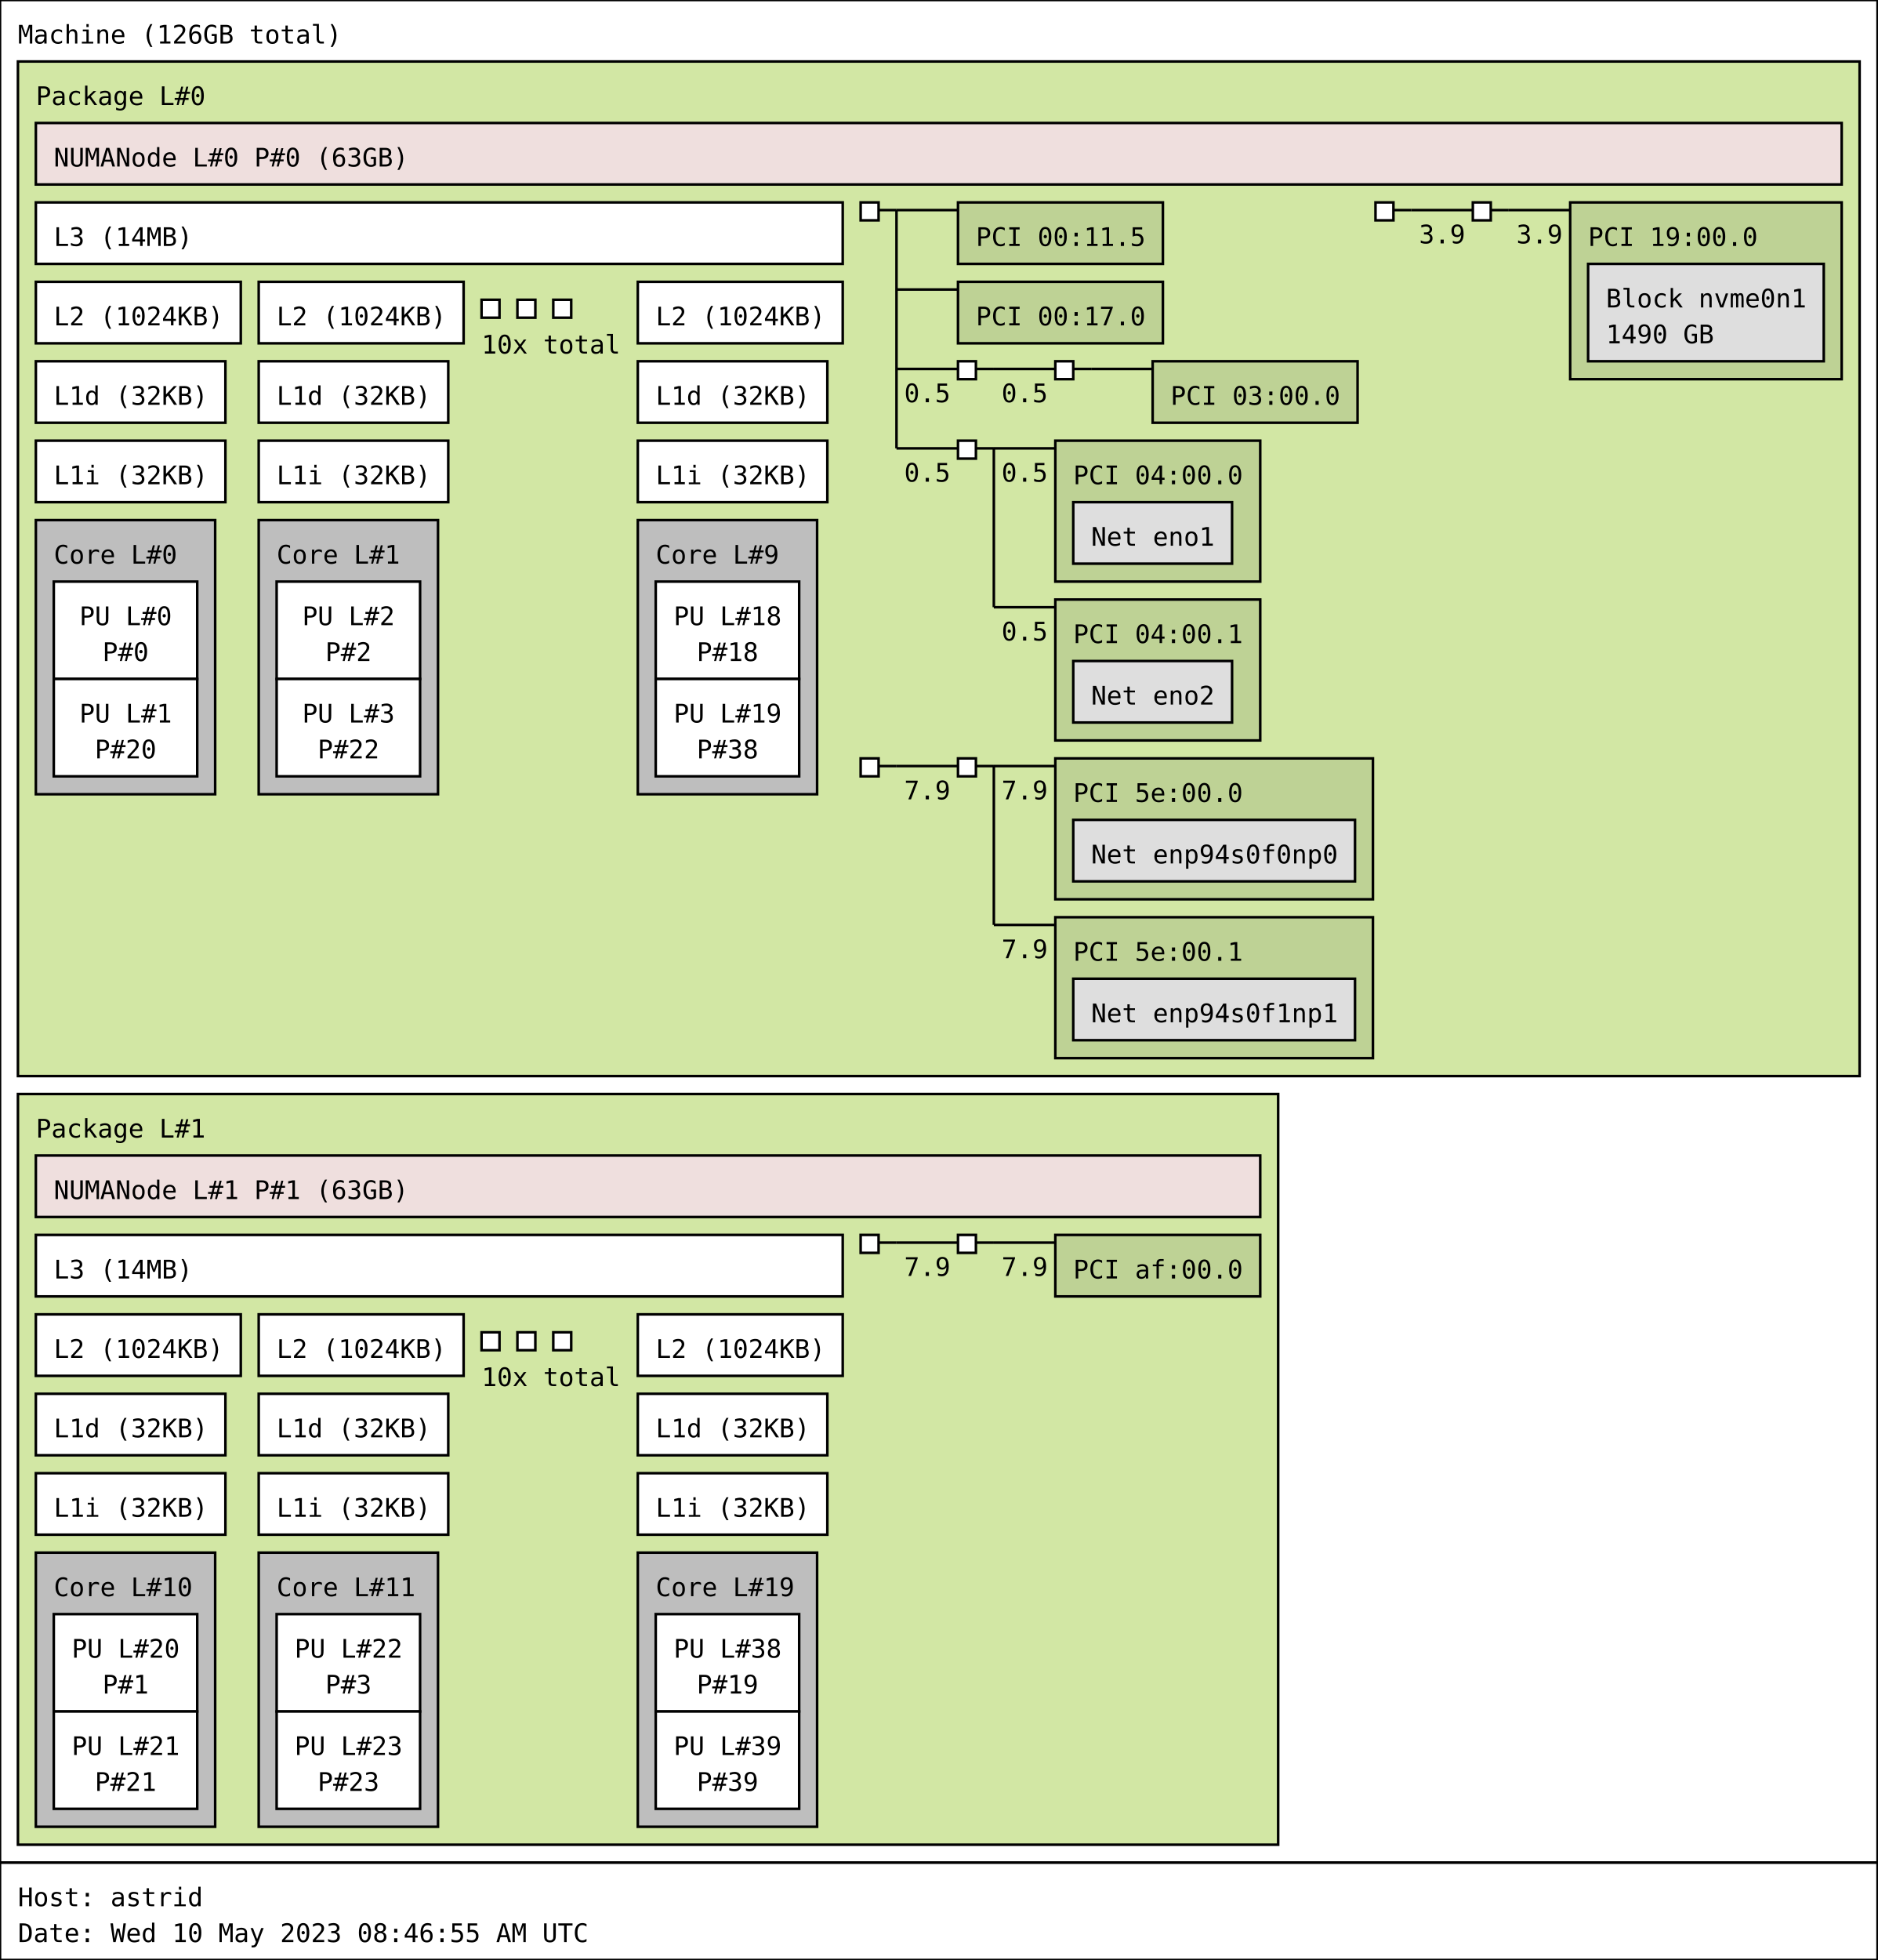
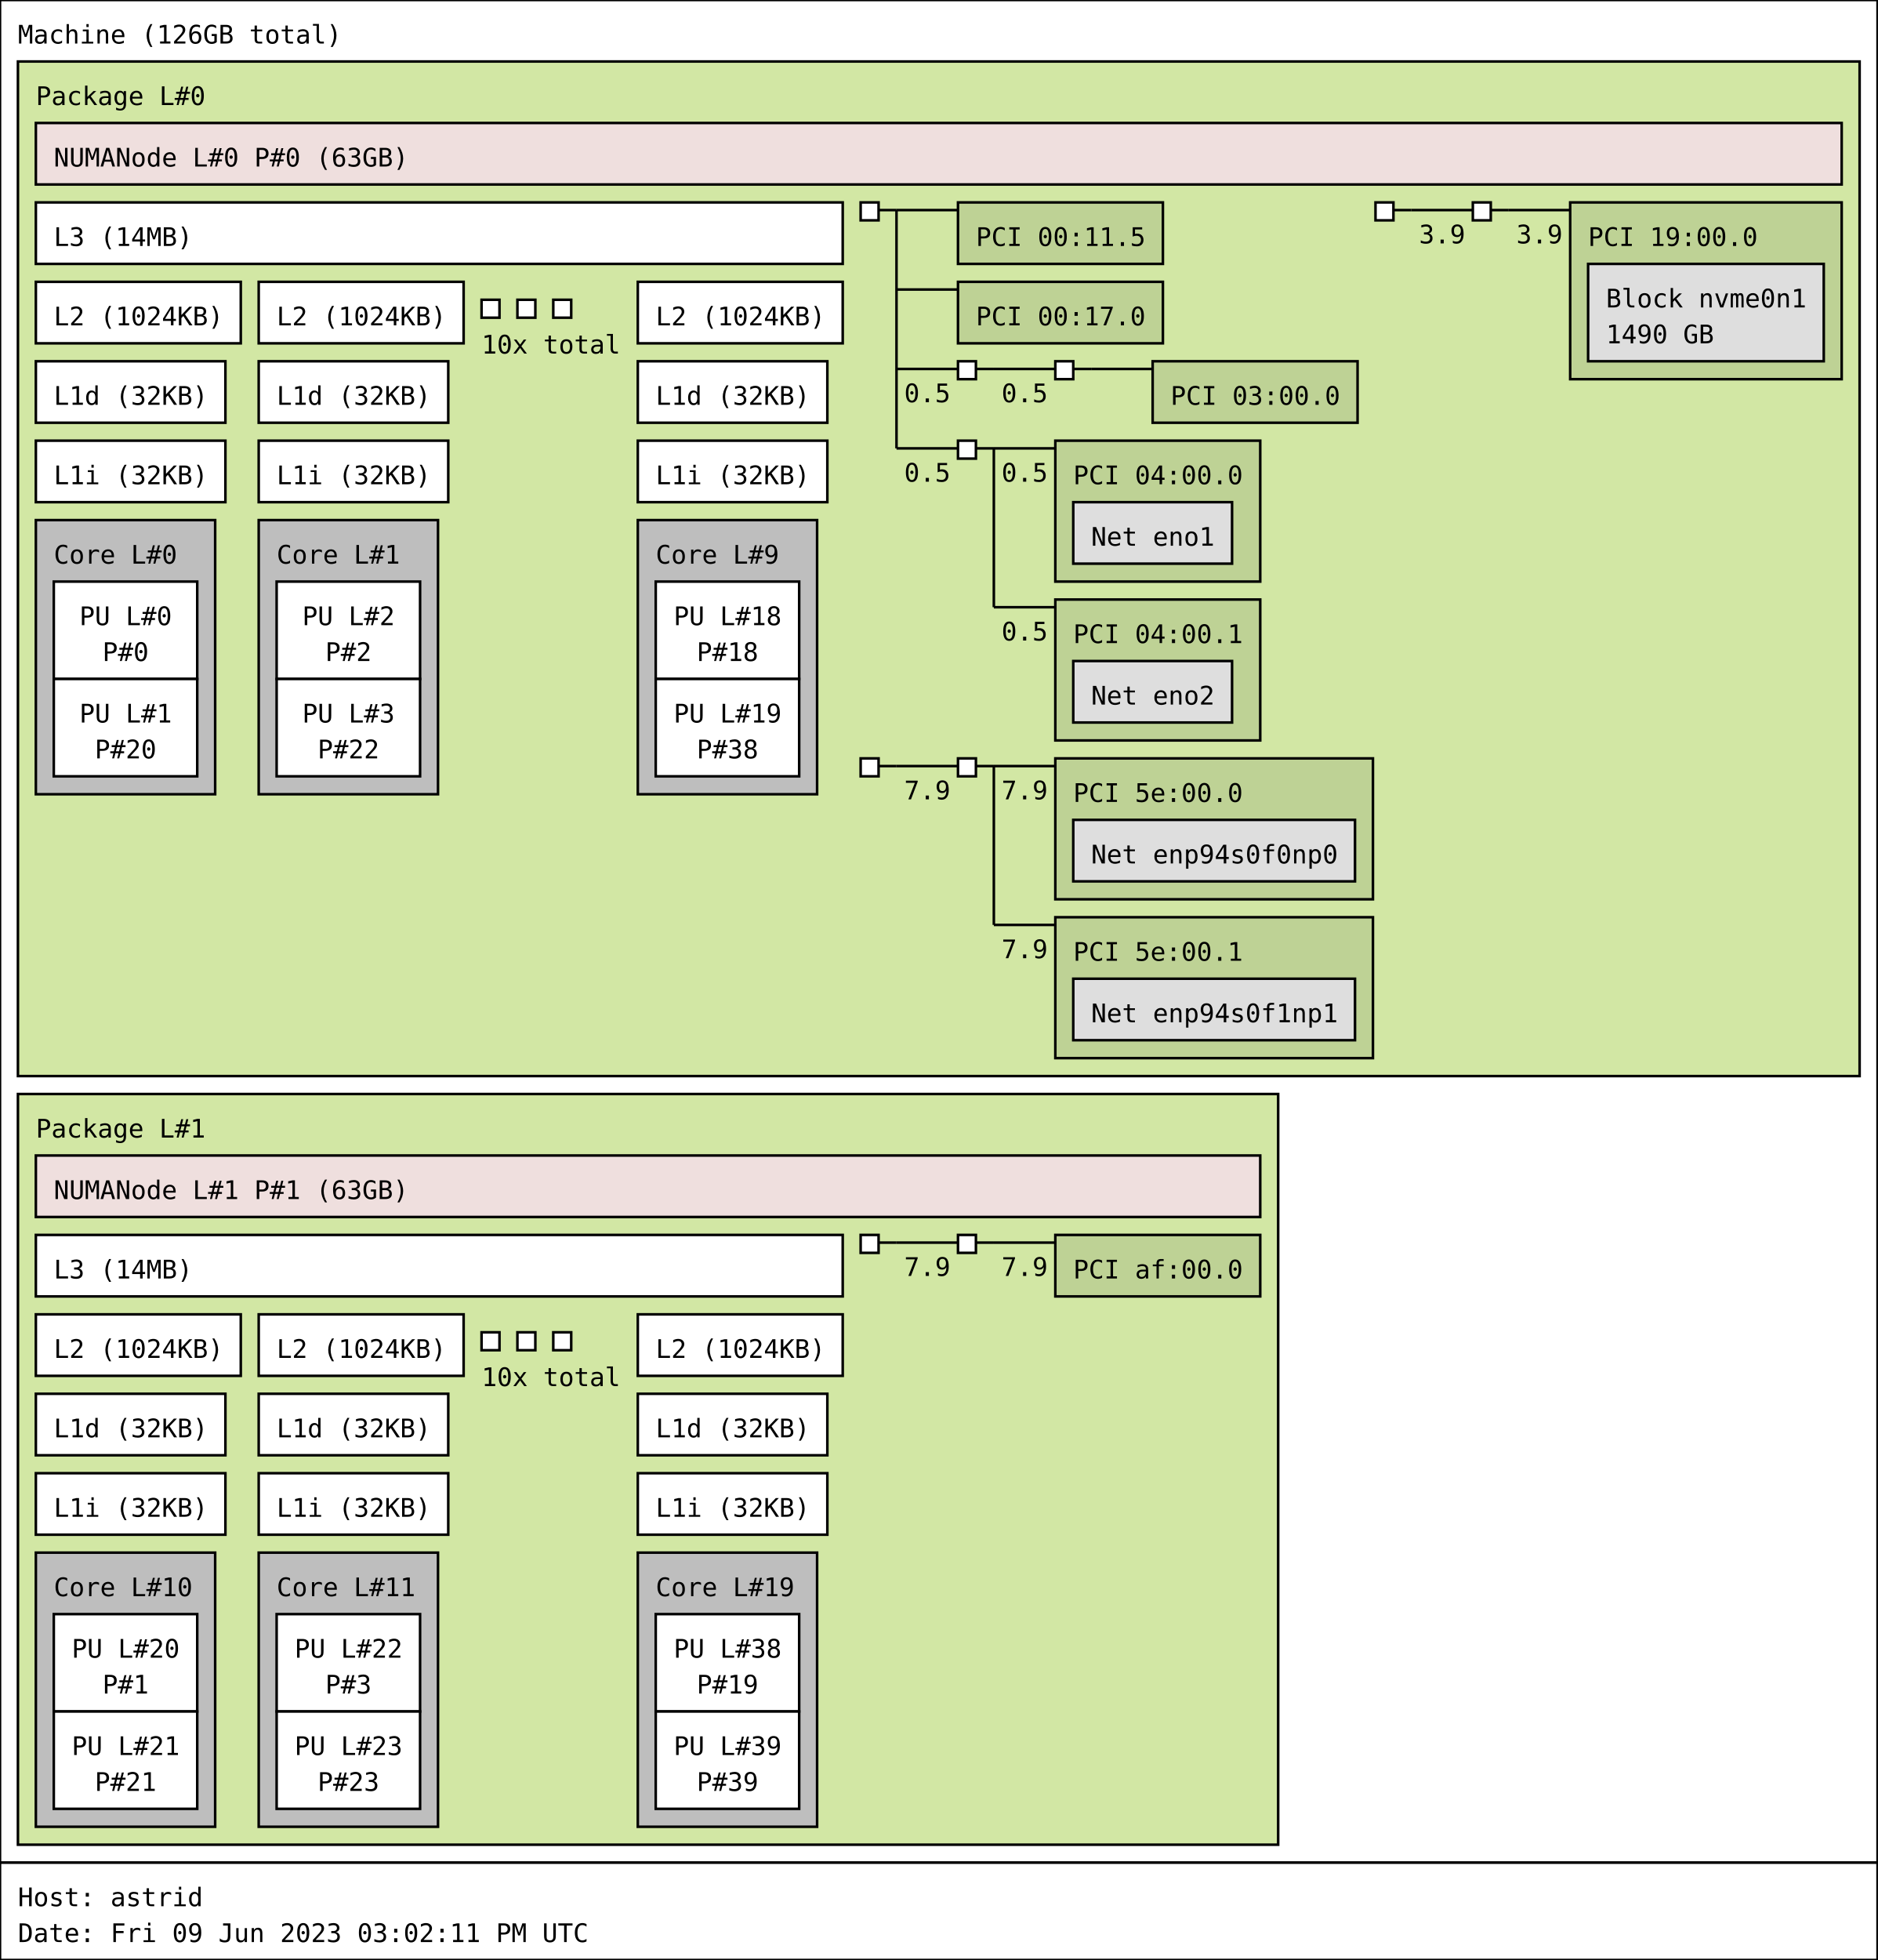
<svg xmlns="http://www.w3.org/2000/svg" width="733px" height="765px" viewBox="0 0 733px 765px" version="1.1">
  <rect id="Machine_0_rect" class="Machine" x="0" y="0" width="733" height="727" fill="rgb(255,255,255)" stroke="rgb(0,0,0)" stroke-width="1" />
  <text id="Machine_0_text" class="Machine" font-family="Monospace" x="7" y="17" fill="rgb(0,0,0)" font-size="10px">Machine (126GB total)</text>
  <rect id="Package_0_rect" class="Package" x="7" y="24" width="719" height="396" fill="rgb(210,231,164)" stroke="rgb(0,0,0)" stroke-width="1" />
  <text id="Package_0_text" class="Package" font-family="Monospace" x="14" y="41" fill="rgb(0,0,0)" font-size="10px">Package L#0</text>
  <rect id="L3_0_rect" class="L3" x="14" y="79" width="315" height="24" fill="rgb(255,255,255)" stroke="rgb(0,0,0)" stroke-width="1" />
  <text id="L3_0_text" class="L3" font-family="Monospace" x="21" y="96" fill="rgb(0,0,0)" font-size="10px">L3 (14MB)</text>
  <rect id="L2_0_rect" class="L2" x="14" y="110" width="80" height="24" fill="rgb(255,255,255)" stroke="rgb(0,0,0)" stroke-width="1" />
  <text id="L2_0_text" class="L2" font-family="Monospace" x="21" y="127" fill="rgb(0,0,0)" font-size="10px">L2 (1024KB)</text>
  <rect id="L1d_0_rect" class="L1d" x="14" y="141" width="74" height="24" fill="rgb(255,255,255)" stroke="rgb(0,0,0)" stroke-width="1" />
  <text id="L1d_0_text" class="L1d" font-family="Monospace" x="21" y="158" fill="rgb(0,0,0)" font-size="10px">L1d (32KB)</text>
  <rect id="L1i_0_rect" class="L1i" x="14" y="172" width="74" height="24" fill="rgb(255,255,255)" stroke="rgb(0,0,0)" stroke-width="1" />
  <text id="L1i_0_text" class="L1i" font-family="Monospace" x="21" y="189" fill="rgb(0,0,0)" font-size="10px">L1i (32KB)</text>
  <rect id="Core_0_rect" class="Core" x="14" y="203" width="70" height="107" fill="rgb(190,190,190)" stroke="rgb(0,0,0)" stroke-width="1" />
  <text id="Core_0_text" class="Core" font-family="Monospace" x="21" y="220" fill="rgb(0,0,0)" font-size="10px">Core L#0</text>
  <rect id="PU_0_rect" class="PU" x="21" y="227" width="56" height="38" fill="rgb(255,255,255)" stroke="rgb(0,0,0)" stroke-width="1" />
  <text id="PU_0_text" class="PU" font-family="Monospace" x="31" y="244" fill="rgb(0,0,0)" font-size="10px">PU L#0</text>
  <text id="PU_0_text_1" class="PU" font-family="Monospace" x="40" y="258" fill="rgb(0,0,0)" font-size="10px">P#0</text>
  <rect id="PU_1_rect" class="PU" x="21" y="265" width="56" height="38" fill="rgb(255,255,255)" stroke="rgb(0,0,0)" stroke-width="1" />
  <text id="PU_1_text" class="PU" font-family="Monospace" x="31" y="282" fill="rgb(0,0,0)" font-size="10px">PU L#1</text>
  <text id="PU_1_text_1" class="PU" font-family="Monospace" x="37" y="296" fill="rgb(0,0,0)" font-size="10px">P#20</text>
  <rect id="L2_1_rect" class="L2" x="101" y="110" width="80" height="24" fill="rgb(255,255,255)" stroke="rgb(0,0,0)" stroke-width="1" />
  <text id="L2_1_text" class="L2" font-family="Monospace" x="108" y="127" fill="rgb(0,0,0)" font-size="10px">L2 (1024KB)</text>
  <rect id="L1d_1_rect" class="L1d" x="101" y="141" width="74" height="24" fill="rgb(255,255,255)" stroke="rgb(0,0,0)" stroke-width="1" />
  <text id="L1d_1_text" class="L1d" font-family="Monospace" x="108" y="158" fill="rgb(0,0,0)" font-size="10px">L1d (32KB)</text>
  <rect id="L1i_1_rect" class="L1i" x="101" y="172" width="74" height="24" fill="rgb(255,255,255)" stroke="rgb(0,0,0)" stroke-width="1" />
  <text id="L1i_1_text" class="L1i" font-family="Monospace" x="108" y="189" fill="rgb(0,0,0)" font-size="10px">L1i (32KB)</text>
  <rect id="Core_1_rect" class="Core" x="101" y="203" width="70" height="107" fill="rgb(190,190,190)" stroke="rgb(0,0,0)" stroke-width="1" />
  <text id="Core_1_text" class="Core" font-family="Monospace" x="108" y="220" fill="rgb(0,0,0)" font-size="10px">Core L#1</text>
  <rect id="PU_2_rect" class="PU" x="108" y="227" width="56" height="38" fill="rgb(255,255,255)" stroke="rgb(0,0,0)" stroke-width="1" />
  <text id="PU_2_text" class="PU" font-family="Monospace" x="118" y="244" fill="rgb(0,0,0)" font-size="10px">PU L#2</text>
  <text id="PU_2_text_1" class="PU" font-family="Monospace" x="127" y="258" fill="rgb(0,0,0)" font-size="10px">P#2</text>
  <rect id="PU_3_rect" class="PU" x="108" y="265" width="56" height="38" fill="rgb(255,255,255)" stroke="rgb(0,0,0)" stroke-width="1" />
  <text id="PU_3_text" class="PU" font-family="Monospace" x="118" y="282" fill="rgb(0,0,0)" font-size="10px">PU L#3</text>
  <text id="PU_3_text_1" class="PU" font-family="Monospace" x="124" y="296" fill="rgb(0,0,0)" font-size="10px">P#22</text>
  <rect id="L2_2_rect" class="L2" x="188" y="117" width="7" height="7" fill="rgb(255,255,255)" stroke="rgb(0,0,0)" stroke-width="1" />
  <rect id="L2_2_rect" class="L2" x="202" y="117" width="7" height="7" fill="rgb(255,255,255)" stroke="rgb(0,0,0)" stroke-width="1" />
  <rect id="L2_2_rect" class="L2" x="216" y="117" width="7" height="7" fill="rgb(255,255,255)" stroke="rgb(0,0,0)" stroke-width="1" />
  <text id="L2_2_text" class="L2" font-family="Monospace" x="188" y="138" fill="rgb(0,0,0)" font-size="10px">10x total</text>
  <rect id="L2_9_rect" class="L2" x="249" y="110" width="80" height="24" fill="rgb(255,255,255)" stroke="rgb(0,0,0)" stroke-width="1" />
  <text id="L2_9_text" class="L2" font-family="Monospace" x="256" y="127" fill="rgb(0,0,0)" font-size="10px">L2 (1024KB)</text>
  <rect id="L1d_9_rect" class="L1d" x="249" y="141" width="74" height="24" fill="rgb(255,255,255)" stroke="rgb(0,0,0)" stroke-width="1" />
  <text id="L1d_9_text" class="L1d" font-family="Monospace" x="256" y="158" fill="rgb(0,0,0)" font-size="10px">L1d (32KB)</text>
  <rect id="L1i_9_rect" class="L1i" x="249" y="172" width="74" height="24" fill="rgb(255,255,255)" stroke="rgb(0,0,0)" stroke-width="1" />
  <text id="L1i_9_text" class="L1i" font-family="Monospace" x="256" y="189" fill="rgb(0,0,0)" font-size="10px">L1i (32KB)</text>
  <rect id="Core_9_rect" class="Core" x="249" y="203" width="70" height="107" fill="rgb(190,190,190)" stroke="rgb(0,0,0)" stroke-width="1" />
  <text id="Core_9_text" class="Core" font-family="Monospace" x="256" y="220" fill="rgb(0,0,0)" font-size="10px">Core L#9</text>
  <rect id="PU_18_rect" class="PU" x="256" y="227" width="56" height="38" fill="rgb(255,255,255)" stroke="rgb(0,0,0)" stroke-width="1" />
  <text id="PU_18_text" class="PU" font-family="Monospace" x="263" y="244" fill="rgb(0,0,0)" font-size="10px">PU L#18</text>
  <text id="PU_18_text_1" class="PU" font-family="Monospace" x="272" y="258" fill="rgb(0,0,0)" font-size="10px">P#18</text>
  <rect id="PU_19_rect" class="PU" x="256" y="265" width="56" height="38" fill="rgb(255,255,255)" stroke="rgb(0,0,0)" stroke-width="1" />
  <text id="PU_19_text" class="PU" font-family="Monospace" x="263" y="282" fill="rgb(0,0,0)" font-size="10px">PU L#19</text>
  <text id="PU_19_text_1" class="PU" font-family="Monospace" x="272" y="296" fill="rgb(0,0,0)" font-size="10px">P#38</text>
  <rect id="NUMANode_0_rect" class="NUMANode" x="14" y="48" width="705" height="24" fill="rgb(239,223,222)" stroke="rgb(0,0,0)" stroke-width="1" />
  <text id="NUMANode_0_text" class="NUMANode" font-family="Monospace" x="21" y="65" fill="rgb(0,0,0)" font-size="10px">NUMANode L#0 P#0 (63GB)</text>
  <rect id="HostBridge_0_rect" class="HostBridge" x="336" y="79" width="7" height="7" fill="rgb(255,255,255)" stroke="rgb(0,0,0)" stroke-width="1" />
  <line id="HostBridge_0_line" class="HostBridge" x1="343" y1="82" x2="350" y2="82" stroke="rgb(0,0,0)" stroke-width="1" />
  <line id="HostBridge_0_line_2" class="HostBridge" x1="350" y1="82" x2="374" y2="82" stroke="rgb(0,0,0)" stroke-width="1" />
  <line id="HostBridge_0_line_3" class="HostBridge" x1="350" y1="113" x2="374" y2="113" stroke="rgb(0,0,0)" stroke-width="1" />
  <line id="HostBridge_0_line_4" class="HostBridge" x1="350" y1="144" x2="374" y2="144" stroke="rgb(0,0,0)" stroke-width="1" />
  <text id="HostBridge_0_text_4" class="HostBridge" font-family="Monospace" x="353" y="157" fill="rgb(0,0,0)" font-size="10px">0.5</text>
  <line id="HostBridge_0_line_5" class="HostBridge" x1="350" y1="175" x2="374" y2="175" stroke="rgb(0,0,0)" stroke-width="1" />
  <text id="HostBridge_0_text_5" class="HostBridge" font-family="Monospace" x="353" y="188" fill="rgb(0,0,0)" font-size="10px">0.5</text>
  <line id="HostBridge_0_line_1" class="HostBridge" x1="350" y1="82" x2="350" y2="175" stroke="rgb(0,0,0)" stroke-width="1" />
  <rect id="PCI_0_rect" class="PCI" x="374" y="79" width="80" height="24" fill="rgb(190,210,149)" stroke="rgb(0,0,0)" stroke-width="1" />
  <text id="PCI_0_text" class="PCI" font-family="Monospace" x="381" y="96" fill="rgb(0,0,0)" font-size="10px">PCI 00:11.5</text>
  <rect id="PCI_1_rect" class="PCI" x="374" y="110" width="80" height="24" fill="rgb(190,210,149)" stroke="rgb(0,0,0)" stroke-width="1" />
  <text id="PCI_1_text" class="PCI" font-family="Monospace" x="381" y="127" fill="rgb(0,0,0)" font-size="10px">PCI 00:17.0</text>
  <rect id="PCIBridge_1_rect" class="PCIBridge" x="374" y="141" width="7" height="7" fill="rgb(255,255,255)" stroke="rgb(0,0,0)" stroke-width="1" />
  <line id="PCIBridge_1_line" class="PCIBridge" x1="381" y1="144" x2="388" y2="144" stroke="rgb(0,0,0)" stroke-width="1" />
  <line id="PCIBridge_1_line_2" class="PCIBridge" x1="388" y1="144" x2="412" y2="144" stroke="rgb(0,0,0)" stroke-width="1" />
  <text id="PCIBridge_1_text_2" class="PCIBridge" font-family="Monospace" x="391" y="157" fill="rgb(0,0,0)" font-size="10px">0.5</text>
  <line id="PCIBridge_1_line_1" class="PCIBridge" x1="388" y1="144" x2="388" y2="144" stroke="rgb(0,0,0)" stroke-width="1" />
  <rect id="PCIBridge_2_rect" class="PCIBridge" x="412" y="141" width="7" height="7" fill="rgb(255,255,255)" stroke="rgb(0,0,0)" stroke-width="1" />
  <line id="PCIBridge_2_line" class="PCIBridge" x1="419" y1="144" x2="426" y2="144" stroke="rgb(0,0,0)" stroke-width="1" />
  <line id="PCIBridge_2_line_2" class="PCIBridge" x1="426" y1="144" x2="450" y2="144" stroke="rgb(0,0,0)" stroke-width="1" />
  <line id="PCIBridge_2_line_1" class="PCIBridge" x1="426" y1="144" x2="426" y2="144" stroke="rgb(0,0,0)" stroke-width="1" />
  <rect id="PCI_2_rect" class="PCI" x="450" y="141" width="80" height="24" fill="rgb(190,210,149)" stroke="rgb(0,0,0)" stroke-width="1" />
  <text id="PCI_2_text" class="PCI" font-family="Monospace" x="457" y="158" fill="rgb(0,0,0)" font-size="10px">PCI 03:00.0</text>
  <rect id="PCIBridge_3_rect" class="PCIBridge" x="374" y="172" width="7" height="7" fill="rgb(255,255,255)" stroke="rgb(0,0,0)" stroke-width="1" />
  <line id="PCIBridge_3_line" class="PCIBridge" x1="381" y1="175" x2="388" y2="175" stroke="rgb(0,0,0)" stroke-width="1" />
  <line id="PCIBridge_3_line_2" class="PCIBridge" x1="388" y1="175" x2="412" y2="175" stroke="rgb(0,0,0)" stroke-width="1" />
  <text id="PCIBridge_3_text_2" class="PCIBridge" font-family="Monospace" x="391" y="188" fill="rgb(0,0,0)" font-size="10px">0.5</text>
  <line id="PCIBridge_3_line_3" class="PCIBridge" x1="388" y1="237" x2="412" y2="237" stroke="rgb(0,0,0)" stroke-width="1" />
  <text id="PCIBridge_3_text_3" class="PCIBridge" font-family="Monospace" x="391" y="250" fill="rgb(0,0,0)" font-size="10px">0.5</text>
  <line id="PCIBridge_3_line_1" class="PCIBridge" x1="388" y1="175" x2="388" y2="237" stroke="rgb(0,0,0)" stroke-width="1" />
  <rect id="PCI_3_rect" class="PCI" x="412" y="172" width="80" height="55" fill="rgb(190,210,149)" stroke="rgb(0,0,0)" stroke-width="1" />
  <text id="PCI_3_text" class="PCI" font-family="Monospace" x="419" y="189" fill="rgb(0,0,0)" font-size="10px">PCI 04:00.0</text>
  <rect id="Net_0_rect" class="Net" x="419" y="196" width="62" height="24" fill="rgb(222,222,222)" stroke="rgb(0,0,0)" stroke-width="1" />
  <text id="Net_0_text" class="Net" font-family="Monospace" x="426" y="213" fill="rgb(0,0,0)" font-size="10px">Net eno1</text>
  <rect id="PCI_4_rect" class="PCI" x="412" y="234" width="80" height="55" fill="rgb(190,210,149)" stroke="rgb(0,0,0)" stroke-width="1" />
  <text id="PCI_4_text" class="PCI" font-family="Monospace" x="419" y="251" fill="rgb(0,0,0)" font-size="10px">PCI 04:00.1</text>
  <rect id="Net_1_rect" class="Net" x="419" y="258" width="62" height="24" fill="rgb(222,222,222)" stroke="rgb(0,0,0)" stroke-width="1" />
  <text id="Net_1_text" class="Net" font-family="Monospace" x="426" y="275" fill="rgb(0,0,0)" font-size="10px">Net eno2</text>
  <rect id="HostBridge_4_rect" class="HostBridge" x="537" y="79" width="7" height="7" fill="rgb(255,255,255)" stroke="rgb(0,0,0)" stroke-width="1" />
  <line id="HostBridge_4_line" class="HostBridge" x1="544" y1="82" x2="551" y2="82" stroke="rgb(0,0,0)" stroke-width="1" />
  <line id="HostBridge_4_line_2" class="HostBridge" x1="551" y1="82" x2="575" y2="82" stroke="rgb(0,0,0)" stroke-width="1" />
  <text id="HostBridge_4_text_2" class="HostBridge" font-family="Monospace" x="554" y="95" fill="rgb(0,0,0)" font-size="10px">3.9</text>
  <line id="HostBridge_4_line_1" class="HostBridge" x1="551" y1="82" x2="551" y2="82" stroke="rgb(0,0,0)" stroke-width="1" />
  <rect id="PCIBridge_5_rect" class="PCIBridge" x="575" y="79" width="7" height="7" fill="rgb(255,255,255)" stroke="rgb(0,0,0)" stroke-width="1" />
  <line id="PCIBridge_5_line" class="PCIBridge" x1="582" y1="82" x2="589" y2="82" stroke="rgb(0,0,0)" stroke-width="1" />
  <line id="PCIBridge_5_line_2" class="PCIBridge" x1="589" y1="82" x2="613" y2="82" stroke="rgb(0,0,0)" stroke-width="1" />
  <text id="PCIBridge_5_text_2" class="PCIBridge" font-family="Monospace" x="592" y="95" fill="rgb(0,0,0)" font-size="10px">3.9</text>
  <line id="PCIBridge_5_line_1" class="PCIBridge" x1="589" y1="82" x2="589" y2="82" stroke="rgb(0,0,0)" stroke-width="1" />
  <rect id="PCI_5_rect" class="PCI" x="613" y="79" width="106" height="69" fill="rgb(190,210,149)" stroke="rgb(0,0,0)" stroke-width="1" />
  <text id="PCI_5_text" class="PCI" font-family="Monospace" x="620" y="96" fill="rgb(0,0,0)" font-size="10px">PCI 19:00.0</text>
  <rect id="Block_2_rect" class="Block" x="620" y="103" width="92" height="38" fill="rgb(222,222,222)" stroke="rgb(0,0,0)" stroke-width="1" />
  <text id="Block_2_text" class="Block" font-family="Monospace" x="627" y="120" fill="rgb(0,0,0)" font-size="10px">Block nvme0n1</text>
  <text id="Block_2_text_1" class="Block" font-family="Monospace" x="627" y="134" fill="rgb(0,0,0)" font-size="10px">1490 GB</text>
  <rect id="HostBridge_6_rect" class="HostBridge" x="336" y="296" width="7" height="7" fill="rgb(255,255,255)" stroke="rgb(0,0,0)" stroke-width="1" />
  <line id="HostBridge_6_line" class="HostBridge" x1="343" y1="299" x2="350" y2="299" stroke="rgb(0,0,0)" stroke-width="1" />
  <line id="HostBridge_6_line_2" class="HostBridge" x1="350" y1="299" x2="374" y2="299" stroke="rgb(0,0,0)" stroke-width="1" />
  <text id="HostBridge_6_text_2" class="HostBridge" font-family="Monospace" x="353" y="312" fill="rgb(0,0,0)" font-size="10px">7.9</text>
  <line id="HostBridge_6_line_1" class="HostBridge" x1="350" y1="299" x2="350" y2="299" stroke="rgb(0,0,0)" stroke-width="1" />
  <rect id="PCIBridge_7_rect" class="PCIBridge" x="374" y="296" width="7" height="7" fill="rgb(255,255,255)" stroke="rgb(0,0,0)" stroke-width="1" />
  <line id="PCIBridge_7_line" class="PCIBridge" x1="381" y1="299" x2="388" y2="299" stroke="rgb(0,0,0)" stroke-width="1" />
  <line id="PCIBridge_7_line_2" class="PCIBridge" x1="388" y1="299" x2="412" y2="299" stroke="rgb(0,0,0)" stroke-width="1" />
  <text id="PCIBridge_7_text_2" class="PCIBridge" font-family="Monospace" x="391" y="312" fill="rgb(0,0,0)" font-size="10px">7.9</text>
  <line id="PCIBridge_7_line_3" class="PCIBridge" x1="388" y1="361" x2="412" y2="361" stroke="rgb(0,0,0)" stroke-width="1" />
  <text id="PCIBridge_7_text_3" class="PCIBridge" font-family="Monospace" x="391" y="374" fill="rgb(0,0,0)" font-size="10px">7.9</text>
  <line id="PCIBridge_7_line_1" class="PCIBridge" x1="388" y1="299" x2="388" y2="361" stroke="rgb(0,0,0)" stroke-width="1" />
  <rect id="PCI_6_rect" class="PCI" x="412" y="296" width="124" height="55" fill="rgb(190,210,149)" stroke="rgb(0,0,0)" stroke-width="1" />
  <text id="PCI_6_text" class="PCI" font-family="Monospace" x="419" y="313" fill="rgb(0,0,0)" font-size="10px">PCI 5e:00.0</text>
  <rect id="Net_3_rect" class="Net" x="419" y="320" width="110" height="24" fill="rgb(222,222,222)" stroke="rgb(0,0,0)" stroke-width="1" />
  <text id="Net_3_text" class="Net" font-family="Monospace" x="426" y="337" fill="rgb(0,0,0)" font-size="10px">Net enp94s0f0np0</text>
  <rect id="PCI_7_rect" class="PCI" x="412" y="358" width="124" height="55" fill="rgb(190,210,149)" stroke="rgb(0,0,0)" stroke-width="1" />
  <text id="PCI_7_text" class="PCI" font-family="Monospace" x="419" y="375" fill="rgb(0,0,0)" font-size="10px">PCI 5e:00.1</text>
  <rect id="Net_4_rect" class="Net" x="419" y="382" width="110" height="24" fill="rgb(222,222,222)" stroke="rgb(0,0,0)" stroke-width="1" />
  <text id="Net_4_text" class="Net" font-family="Monospace" x="426" y="399" fill="rgb(0,0,0)" font-size="10px">Net enp94s0f1np1</text>
  <rect id="Package_1_rect" class="Package" x="7" y="427" width="492" height="293" fill="rgb(210,231,164)" stroke="rgb(0,0,0)" stroke-width="1" />
  <text id="Package_1_text" class="Package" font-family="Monospace" x="14" y="444" fill="rgb(0,0,0)" font-size="10px">Package L#1</text>
  <rect id="L3_1_rect" class="L3" x="14" y="482" width="315" height="24" fill="rgb(255,255,255)" stroke="rgb(0,0,0)" stroke-width="1" />
  <text id="L3_1_text" class="L3" font-family="Monospace" x="21" y="499" fill="rgb(0,0,0)" font-size="10px">L3 (14MB)</text>
  <rect id="L2_10_rect" class="L2" x="14" y="513" width="80" height="24" fill="rgb(255,255,255)" stroke="rgb(0,0,0)" stroke-width="1" />
  <text id="L2_10_text" class="L2" font-family="Monospace" x="21" y="530" fill="rgb(0,0,0)" font-size="10px">L2 (1024KB)</text>
  <rect id="L1d_10_rect" class="L1d" x="14" y="544" width="74" height="24" fill="rgb(255,255,255)" stroke="rgb(0,0,0)" stroke-width="1" />
  <text id="L1d_10_text" class="L1d" font-family="Monospace" x="21" y="561" fill="rgb(0,0,0)" font-size="10px">L1d (32KB)</text>
  <rect id="L1i_10_rect" class="L1i" x="14" y="575" width="74" height="24" fill="rgb(255,255,255)" stroke="rgb(0,0,0)" stroke-width="1" />
  <text id="L1i_10_text" class="L1i" font-family="Monospace" x="21" y="592" fill="rgb(0,0,0)" font-size="10px">L1i (32KB)</text>
  <rect id="Core_10_rect" class="Core" x="14" y="606" width="70" height="107" fill="rgb(190,190,190)" stroke="rgb(0,0,0)" stroke-width="1" />
  <text id="Core_10_text" class="Core" font-family="Monospace" x="21" y="623" fill="rgb(0,0,0)" font-size="10px">Core L#10</text>
  <rect id="PU_20_rect" class="PU" x="21" y="630" width="56" height="38" fill="rgb(255,255,255)" stroke="rgb(0,0,0)" stroke-width="1" />
  <text id="PU_20_text" class="PU" font-family="Monospace" x="28" y="647" fill="rgb(0,0,0)" font-size="10px">PU L#20</text>
  <text id="PU_20_text_1" class="PU" font-family="Monospace" x="40" y="661" fill="rgb(0,0,0)" font-size="10px">P#1</text>
  <rect id="PU_21_rect" class="PU" x="21" y="668" width="56" height="38" fill="rgb(255,255,255)" stroke="rgb(0,0,0)" stroke-width="1" />
  <text id="PU_21_text" class="PU" font-family="Monospace" x="28" y="685" fill="rgb(0,0,0)" font-size="10px">PU L#21</text>
  <text id="PU_21_text_1" class="PU" font-family="Monospace" x="37" y="699" fill="rgb(0,0,0)" font-size="10px">P#21</text>
  <rect id="L2_11_rect" class="L2" x="101" y="513" width="80" height="24" fill="rgb(255,255,255)" stroke="rgb(0,0,0)" stroke-width="1" />
  <text id="L2_11_text" class="L2" font-family="Monospace" x="108" y="530" fill="rgb(0,0,0)" font-size="10px">L2 (1024KB)</text>
  <rect id="L1d_11_rect" class="L1d" x="101" y="544" width="74" height="24" fill="rgb(255,255,255)" stroke="rgb(0,0,0)" stroke-width="1" />
  <text id="L1d_11_text" class="L1d" font-family="Monospace" x="108" y="561" fill="rgb(0,0,0)" font-size="10px">L1d (32KB)</text>
  <rect id="L1i_11_rect" class="L1i" x="101" y="575" width="74" height="24" fill="rgb(255,255,255)" stroke="rgb(0,0,0)" stroke-width="1" />
  <text id="L1i_11_text" class="L1i" font-family="Monospace" x="108" y="592" fill="rgb(0,0,0)" font-size="10px">L1i (32KB)</text>
  <rect id="Core_11_rect" class="Core" x="101" y="606" width="70" height="107" fill="rgb(190,190,190)" stroke="rgb(0,0,0)" stroke-width="1" />
  <text id="Core_11_text" class="Core" font-family="Monospace" x="108" y="623" fill="rgb(0,0,0)" font-size="10px">Core L#11</text>
  <rect id="PU_22_rect" class="PU" x="108" y="630" width="56" height="38" fill="rgb(255,255,255)" stroke="rgb(0,0,0)" stroke-width="1" />
  <text id="PU_22_text" class="PU" font-family="Monospace" x="115" y="647" fill="rgb(0,0,0)" font-size="10px">PU L#22</text>
  <text id="PU_22_text_1" class="PU" font-family="Monospace" x="127" y="661" fill="rgb(0,0,0)" font-size="10px">P#3</text>
  <rect id="PU_23_rect" class="PU" x="108" y="668" width="56" height="38" fill="rgb(255,255,255)" stroke="rgb(0,0,0)" stroke-width="1" />
  <text id="PU_23_text" class="PU" font-family="Monospace" x="115" y="685" fill="rgb(0,0,0)" font-size="10px">PU L#23</text>
  <text id="PU_23_text_1" class="PU" font-family="Monospace" x="124" y="699" fill="rgb(0,0,0)" font-size="10px">P#23</text>
  <rect id="L2_12_rect" class="L2" x="188" y="520" width="7" height="7" fill="rgb(255,255,255)" stroke="rgb(0,0,0)" stroke-width="1" />
  <rect id="L2_12_rect" class="L2" x="202" y="520" width="7" height="7" fill="rgb(255,255,255)" stroke="rgb(0,0,0)" stroke-width="1" />
  <rect id="L2_12_rect" class="L2" x="216" y="520" width="7" height="7" fill="rgb(255,255,255)" stroke="rgb(0,0,0)" stroke-width="1" />
  <text id="L2_12_text" class="L2" font-family="Monospace" x="188" y="541" fill="rgb(0,0,0)" font-size="10px">10x total</text>
  <rect id="L2_19_rect" class="L2" x="249" y="513" width="80" height="24" fill="rgb(255,255,255)" stroke="rgb(0,0,0)" stroke-width="1" />
  <text id="L2_19_text" class="L2" font-family="Monospace" x="256" y="530" fill="rgb(0,0,0)" font-size="10px">L2 (1024KB)</text>
  <rect id="L1d_19_rect" class="L1d" x="249" y="544" width="74" height="24" fill="rgb(255,255,255)" stroke="rgb(0,0,0)" stroke-width="1" />
  <text id="L1d_19_text" class="L1d" font-family="Monospace" x="256" y="561" fill="rgb(0,0,0)" font-size="10px">L1d (32KB)</text>
  <rect id="L1i_19_rect" class="L1i" x="249" y="575" width="74" height="24" fill="rgb(255,255,255)" stroke="rgb(0,0,0)" stroke-width="1" />
  <text id="L1i_19_text" class="L1i" font-family="Monospace" x="256" y="592" fill="rgb(0,0,0)" font-size="10px">L1i (32KB)</text>
  <rect id="Core_19_rect" class="Core" x="249" y="606" width="70" height="107" fill="rgb(190,190,190)" stroke="rgb(0,0,0)" stroke-width="1" />
  <text id="Core_19_text" class="Core" font-family="Monospace" x="256" y="623" fill="rgb(0,0,0)" font-size="10px">Core L#19</text>
  <rect id="PU_38_rect" class="PU" x="256" y="630" width="56" height="38" fill="rgb(255,255,255)" stroke="rgb(0,0,0)" stroke-width="1" />
  <text id="PU_38_text" class="PU" font-family="Monospace" x="263" y="647" fill="rgb(0,0,0)" font-size="10px">PU L#38</text>
  <text id="PU_38_text_1" class="PU" font-family="Monospace" x="272" y="661" fill="rgb(0,0,0)" font-size="10px">P#19</text>
  <rect id="PU_39_rect" class="PU" x="256" y="668" width="56" height="38" fill="rgb(255,255,255)" stroke="rgb(0,0,0)" stroke-width="1" />
  <text id="PU_39_text" class="PU" font-family="Monospace" x="263" y="685" fill="rgb(0,0,0)" font-size="10px">PU L#39</text>
  <text id="PU_39_text_1" class="PU" font-family="Monospace" x="272" y="699" fill="rgb(0,0,0)" font-size="10px">P#39</text>
  <rect id="NUMANode_1_rect" class="NUMANode" x="14" y="451" width="478" height="24" fill="rgb(239,223,222)" stroke="rgb(0,0,0)" stroke-width="1" />
  <text id="NUMANode_1_text" class="NUMANode" font-family="Monospace" x="21" y="468" fill="rgb(0,0,0)" font-size="10px">NUMANode L#1 P#1 (63GB)</text>
  <rect id="HostBridge_8_rect" class="HostBridge" x="336" y="482" width="7" height="7" fill="rgb(255,255,255)" stroke="rgb(0,0,0)" stroke-width="1" />
  <line id="HostBridge_8_line" class="HostBridge" x1="343" y1="485" x2="350" y2="485" stroke="rgb(0,0,0)" stroke-width="1" />
  <line id="HostBridge_8_line_2" class="HostBridge" x1="350" y1="485" x2="374" y2="485" stroke="rgb(0,0,0)" stroke-width="1" />
  <text id="HostBridge_8_text_2" class="HostBridge" font-family="Monospace" x="353" y="498" fill="rgb(0,0,0)" font-size="10px">7.9</text>
  <line id="HostBridge_8_line_1" class="HostBridge" x1="350" y1="485" x2="350" y2="485" stroke="rgb(0,0,0)" stroke-width="1" />
  <rect id="PCIBridge_9_rect" class="PCIBridge" x="374" y="482" width="7" height="7" fill="rgb(255,255,255)" stroke="rgb(0,0,0)" stroke-width="1" />
  <line id="PCIBridge_9_line" class="PCIBridge" x1="381" y1="485" x2="388" y2="485" stroke="rgb(0,0,0)" stroke-width="1" />
  <line id="PCIBridge_9_line_2" class="PCIBridge" x1="388" y1="485" x2="412" y2="485" stroke="rgb(0,0,0)" stroke-width="1" />
  <text id="PCIBridge_9_text_2" class="PCIBridge" font-family="Monospace" x="391" y="498" fill="rgb(0,0,0)" font-size="10px">7.9</text>
  <line id="PCIBridge_9_line_1" class="PCIBridge" x1="388" y1="485" x2="388" y2="485" stroke="rgb(0,0,0)" stroke-width="1" />
  <rect id="PCI_8_rect" class="PCI" x="412" y="482" width="80" height="24" fill="rgb(190,210,149)" stroke="rgb(0,0,0)" stroke-width="1" />
  <text id="PCI_8_text" class="PCI" font-family="Monospace" x="419" y="499" fill="rgb(0,0,0)" font-size="10px">PCI af:00.0</text>
  <rect id="anon_rect" x="0" y="727" width="733" height="38" fill="rgb(255,255,255)" stroke="rgb(0,0,0)" stroke-width="1" />
  <text id="anon_text" font-family="Monospace" x="7" y="744" fill="rgb(0,0,0)" font-size="10px">Host: astrid</text>
-   <text id="anon_text_1" font-family="Monospace" x="7" y="758" fill="rgb(0,0,0)" font-size="10px">Date: Wed 10 May 2023 08:46:55 AM UTC</text>
+   <text id="anon_text_1" font-family="Monospace" x="7" y="758" fill="rgb(0,0,0)" font-size="10px">Date: Fri 09 Jun 2023 03:02:11 PM UTC</text>
</svg>
